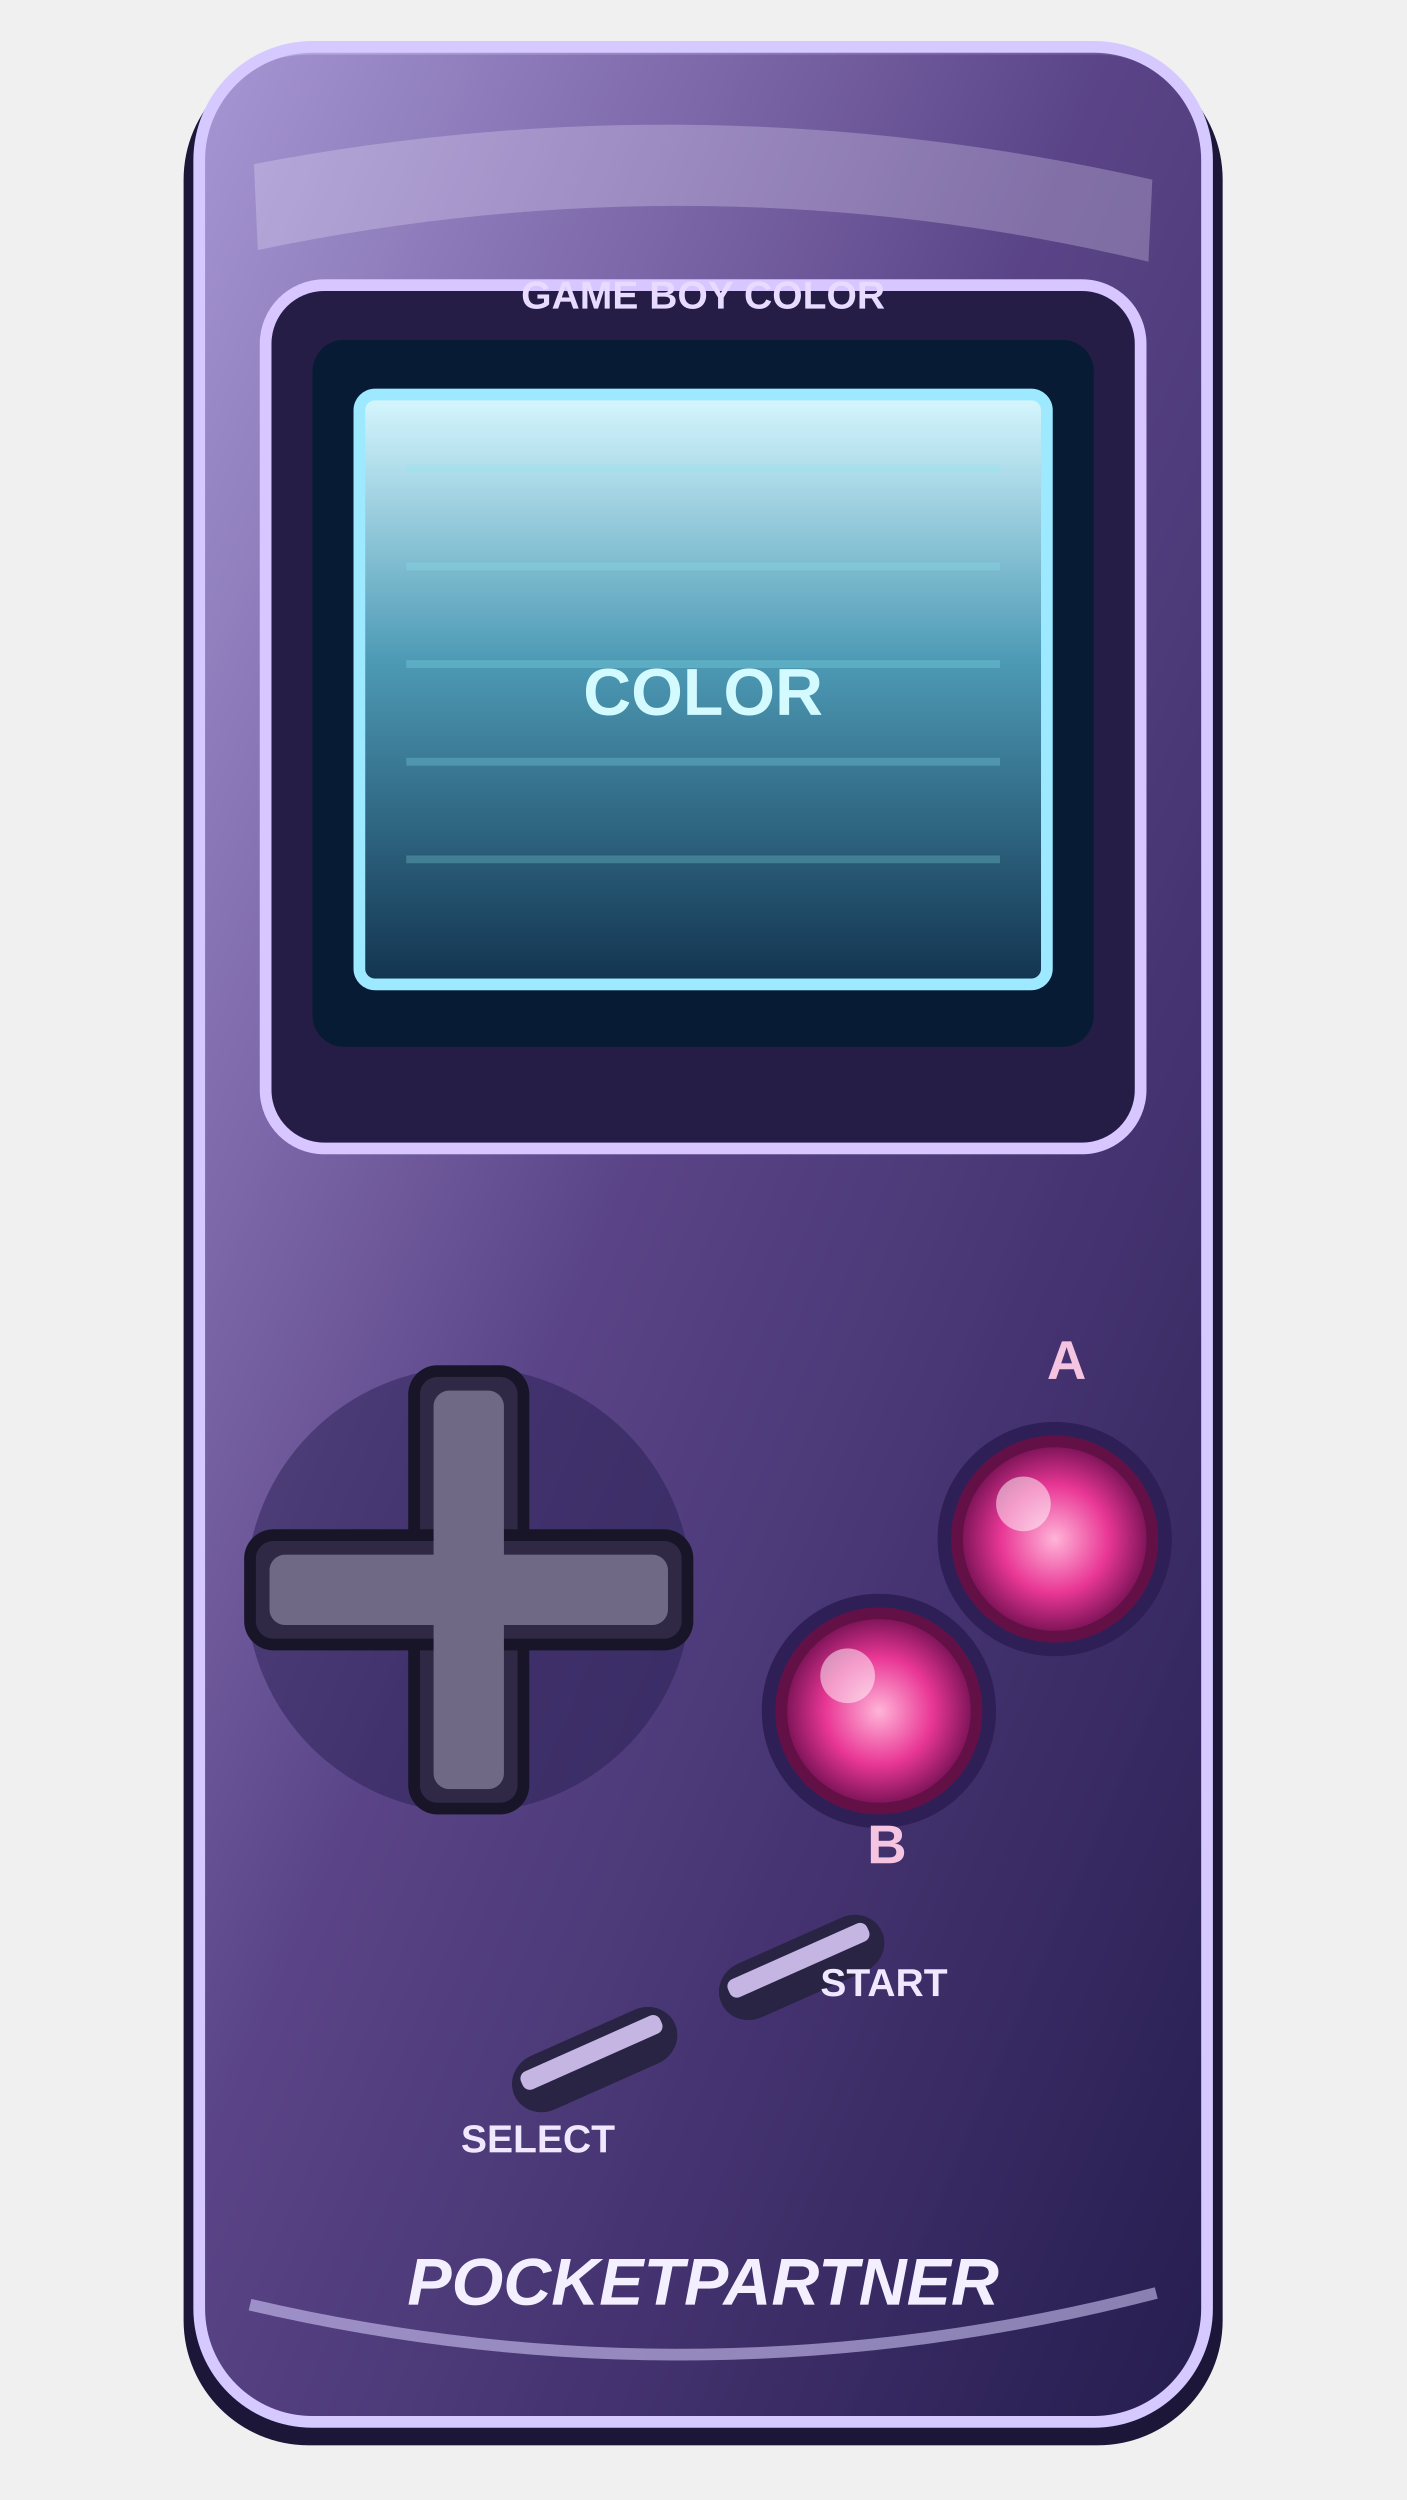
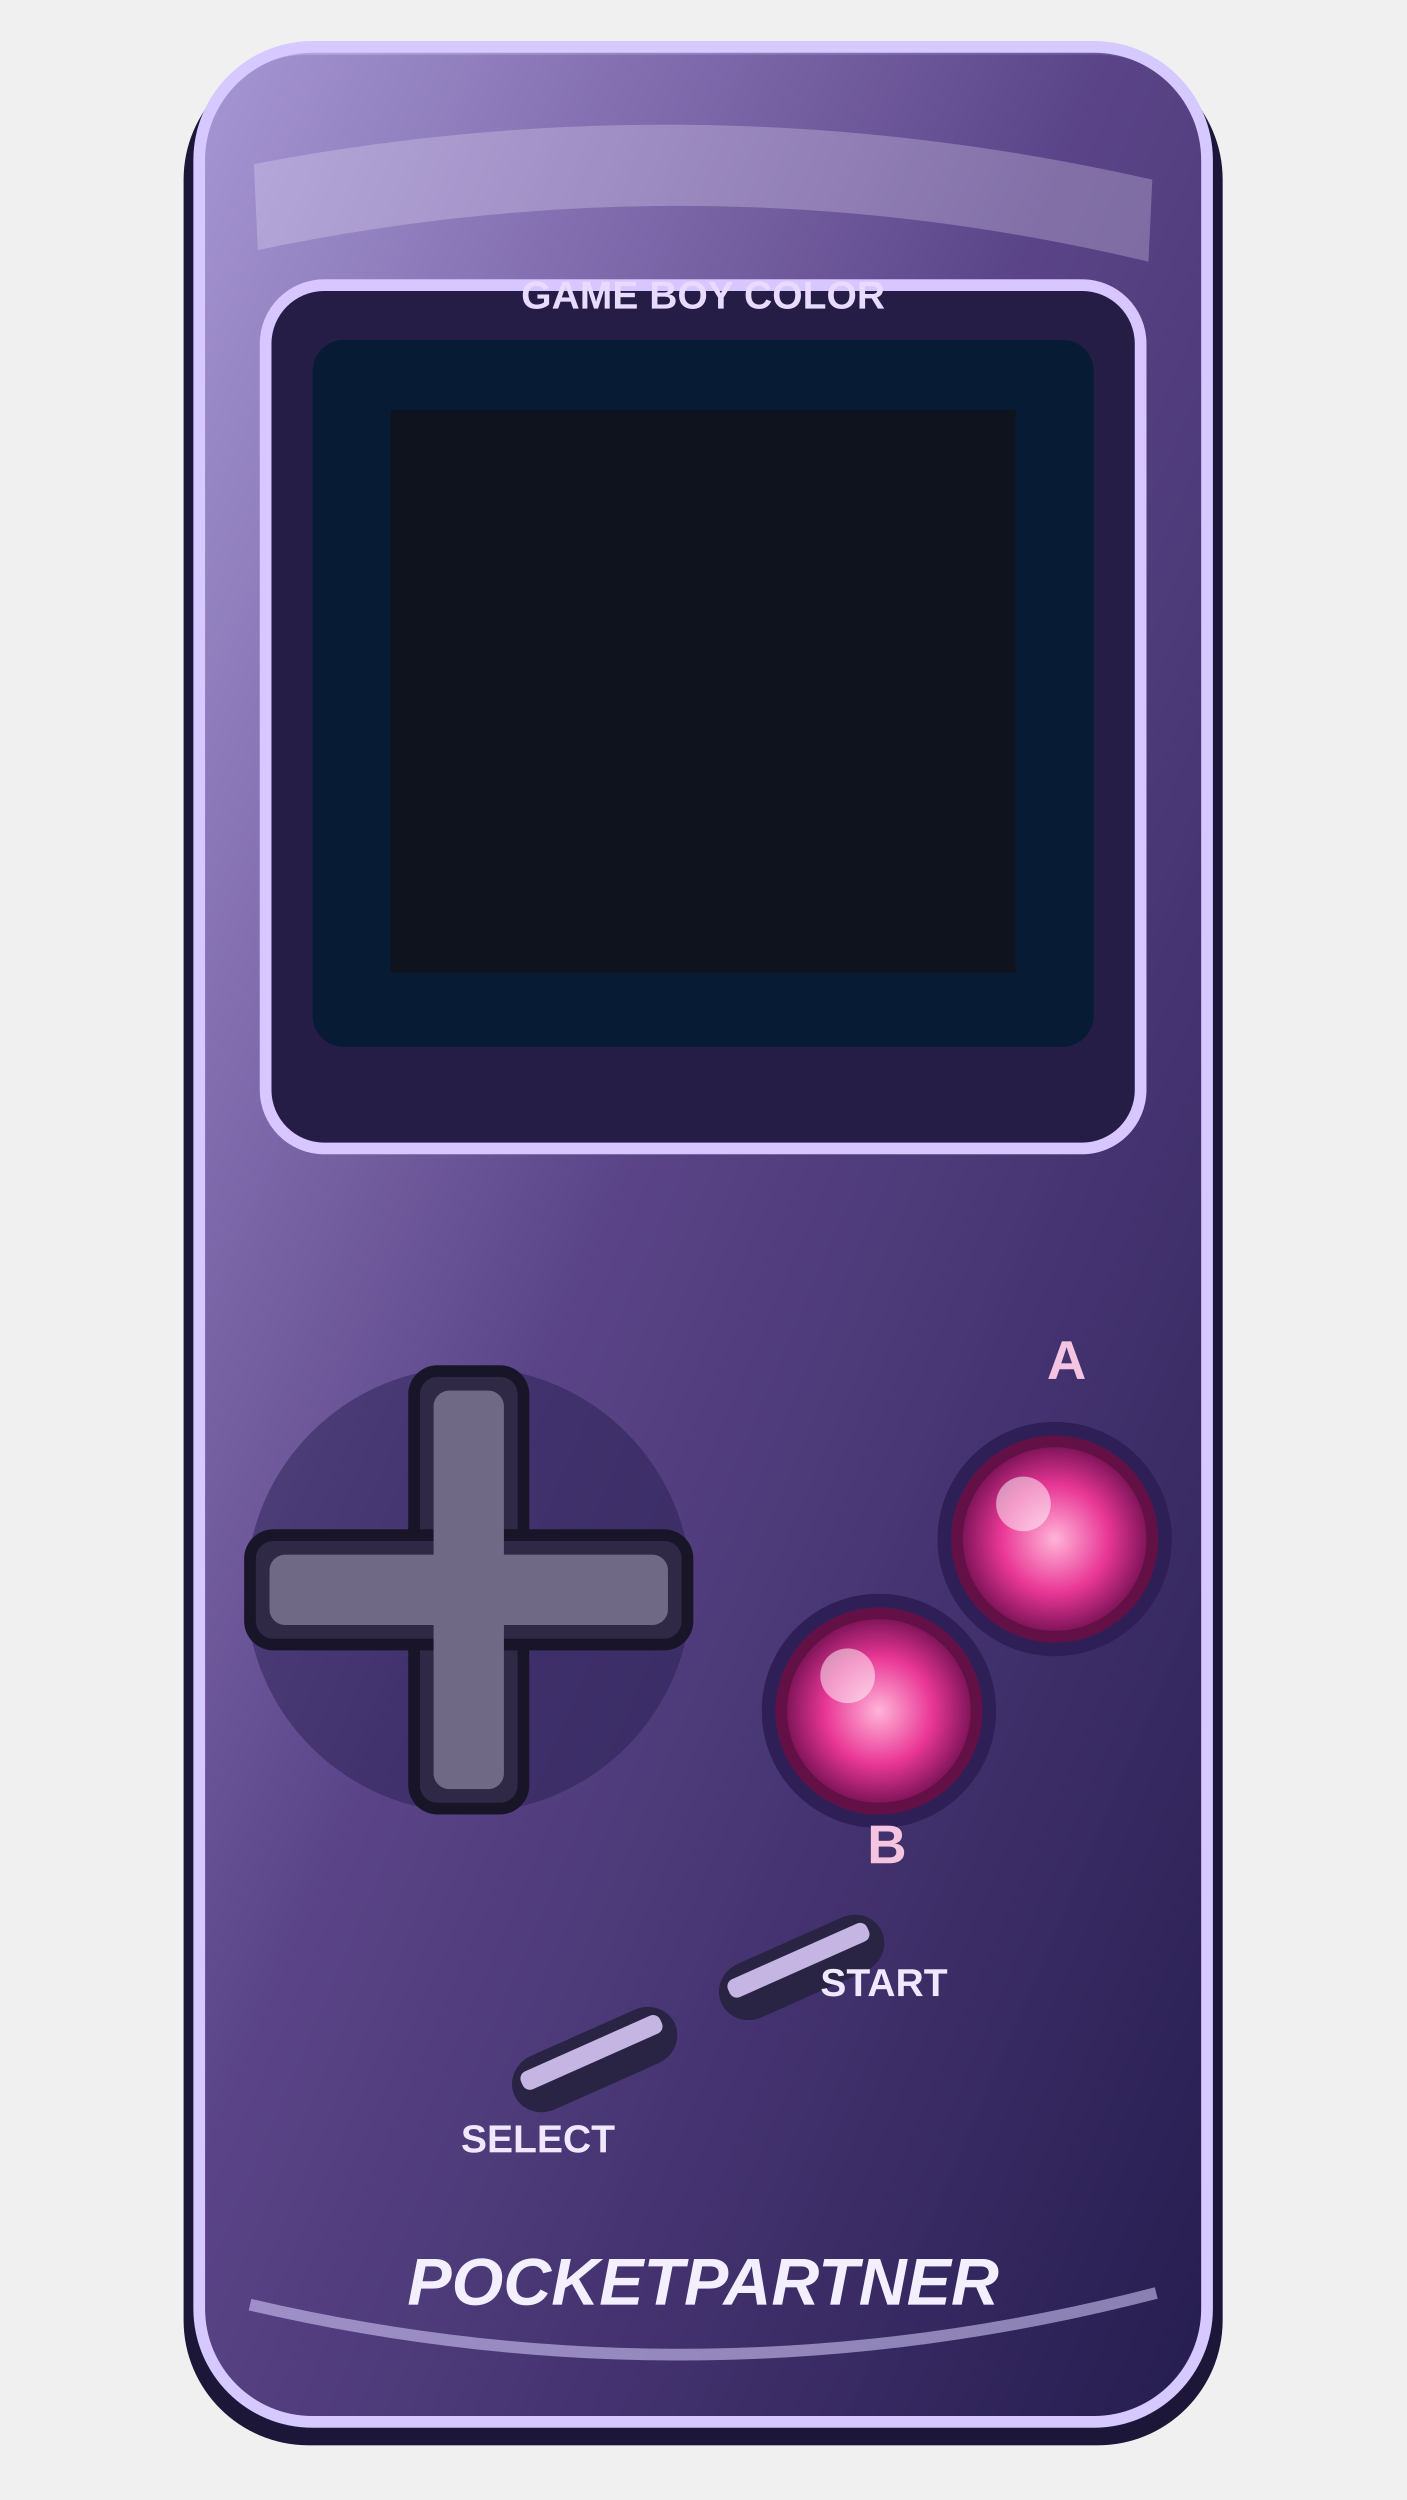
<svg xmlns="http://www.w3.org/2000/svg" version="1.2" baseProfile="tiny" viewBox="0 0 360 640">
  <defs>
    <linearGradient id="shell" x1="0" y1="0" x2="1" y2="1">
      <stop stop-color="#b9a7e8" stop-opacity=".88" />
      <stop offset=".45" stop-color="#60488f" stop-opacity=".92" />
      <stop offset="1" stop-color="#261d50" stop-opacity=".96" />
    </linearGradient>
    <linearGradient id="glass" x1="0" y1="0" x2="0" y2="1">
      <stop stop-color="#d7f7ff" />
      <stop offset=".45" stop-color="#4d9ab5" />
      <stop offset="1" stop-color="#12334f" />
    </linearGradient>
    <radialGradient id="pink">
      <stop stop-color="#ffb4d8" />
      <stop offset=".55" stop-color="#e93795" />
      <stop offset="1" stop-color="#721052" />
    </radialGradient>
  </defs>
  <rect x="47" y="14" width="266" height="612" rx="32" fill="#1c1739" />
  <rect x="51" y="12" width="258" height="608" rx="29" fill="url(#shell)" stroke="#d6c9ff" stroke-width="3" />
  <path d="M65 42Q180 20 295 46L294 67Q181 40 66 64Z" fill="#f3ecff" opacity=".26" />
  <path d="M64 590Q180 617 296 587" fill="none" stroke="#d9d0ff" stroke-width="3" opacity=".55" />
  <rect x="68" y="73" width="224" height="221" rx="15" fill="#251d46" stroke="#d7c6ff" stroke-width="3" />
  <rect x="80" y="87" width="200" height="181" rx="8" fill="#081b35" />
-   <rect x="92" y="101" width="176" height="151" rx="4" fill="url(#glass)" stroke="#9de9ff" stroke-width="3" />
-   <path d="M104 120L256 120M104 145L256 145M104 170L256 170M104 195L256 195M104 220L256 220" stroke="#8ce7ef" stroke-width="2" opacity=".26" />
+   <rect id="screen" x="100" y="105" width="160" height="144" fill="#0e131d" />
  <text x="180" y="79" text-anchor="middle" fill="#e8dbff" font-family="Arial, Helvetica, sans-serif" font-size="10" font-weight="bold">GAME BOY COLOR</text>
-   <text x="180" y="183" text-anchor="middle" fill="#d3fbff" font-family="Arial, Helvetica, sans-serif" font-size="17" font-weight="bold">COLOR</text>
  <circle cx="120" cy="407" r="57" fill="#261d50" opacity=".48" />
  <rect x="106" y="351" width="28" height="112" rx="6" fill="#2f2945" stroke="#181528" stroke-width="3" />
  <rect x="64" y="393" width="112" height="28" rx="6" fill="#2f2945" stroke="#181528" stroke-width="3" />
  <rect x="111" y="356" width="18" height="102" rx="4" fill="#706986" />
  <rect x="69" y="398" width="102" height="18" rx="4" fill="#706986" />
  <circle cx="225" cy="438" r="30" fill="#2e2057" />
  <circle cx="270" cy="394" r="30" fill="#2e2057" />
  <circle cx="225" cy="438" r="25" fill="url(#pink)" stroke="#631047" stroke-width="3" />
  <circle cx="270" cy="394" r="25" fill="url(#pink)" stroke="#631047" stroke-width="3" />
  <circle cx="217" cy="429" r="7" fill="#fff" opacity=".5" />
  <circle cx="262" cy="385" r="7" fill="#fff" opacity=".5" />
  <text x="222" y="477" fill="#f5c4e0" font-family="Arial, Helvetica, sans-serif" font-size="14" font-weight="bold">B</text>
  <text x="268" y="353" fill="#f5c4e0" font-family="Arial, Helvetica, sans-serif" font-size="14" font-weight="bold">A</text>
  <g transform="rotate(-24 180 522)">
    <rect x="130" y="508" width="45" height="15" rx="8" fill="#292344" />
    <rect x="188" y="508" width="45" height="15" rx="8" fill="#292344" />
    <rect x="133" y="511" width="39" height="5" rx="2" fill="#c4b5e3" />
    <rect x="191" y="511" width="39" height="5" rx="2" fill="#c4b5e3" />
  </g>
  <text x="118" y="551" fill="#f0e8ff" font-family="Arial, Helvetica, sans-serif" font-size="10" font-weight="bold">SELECT</text>
  <text x="210" y="511" fill="#f0e8ff" font-family="Arial, Helvetica, sans-serif" font-size="10" font-weight="bold">START</text>
  <text x="180" y="590" text-anchor="middle" fill="#f3efff" font-family="Arial, Helvetica, sans-serif" font-size="17" font-style="italic" font-weight="bold">POCKETPARTNER</text>
</svg>
